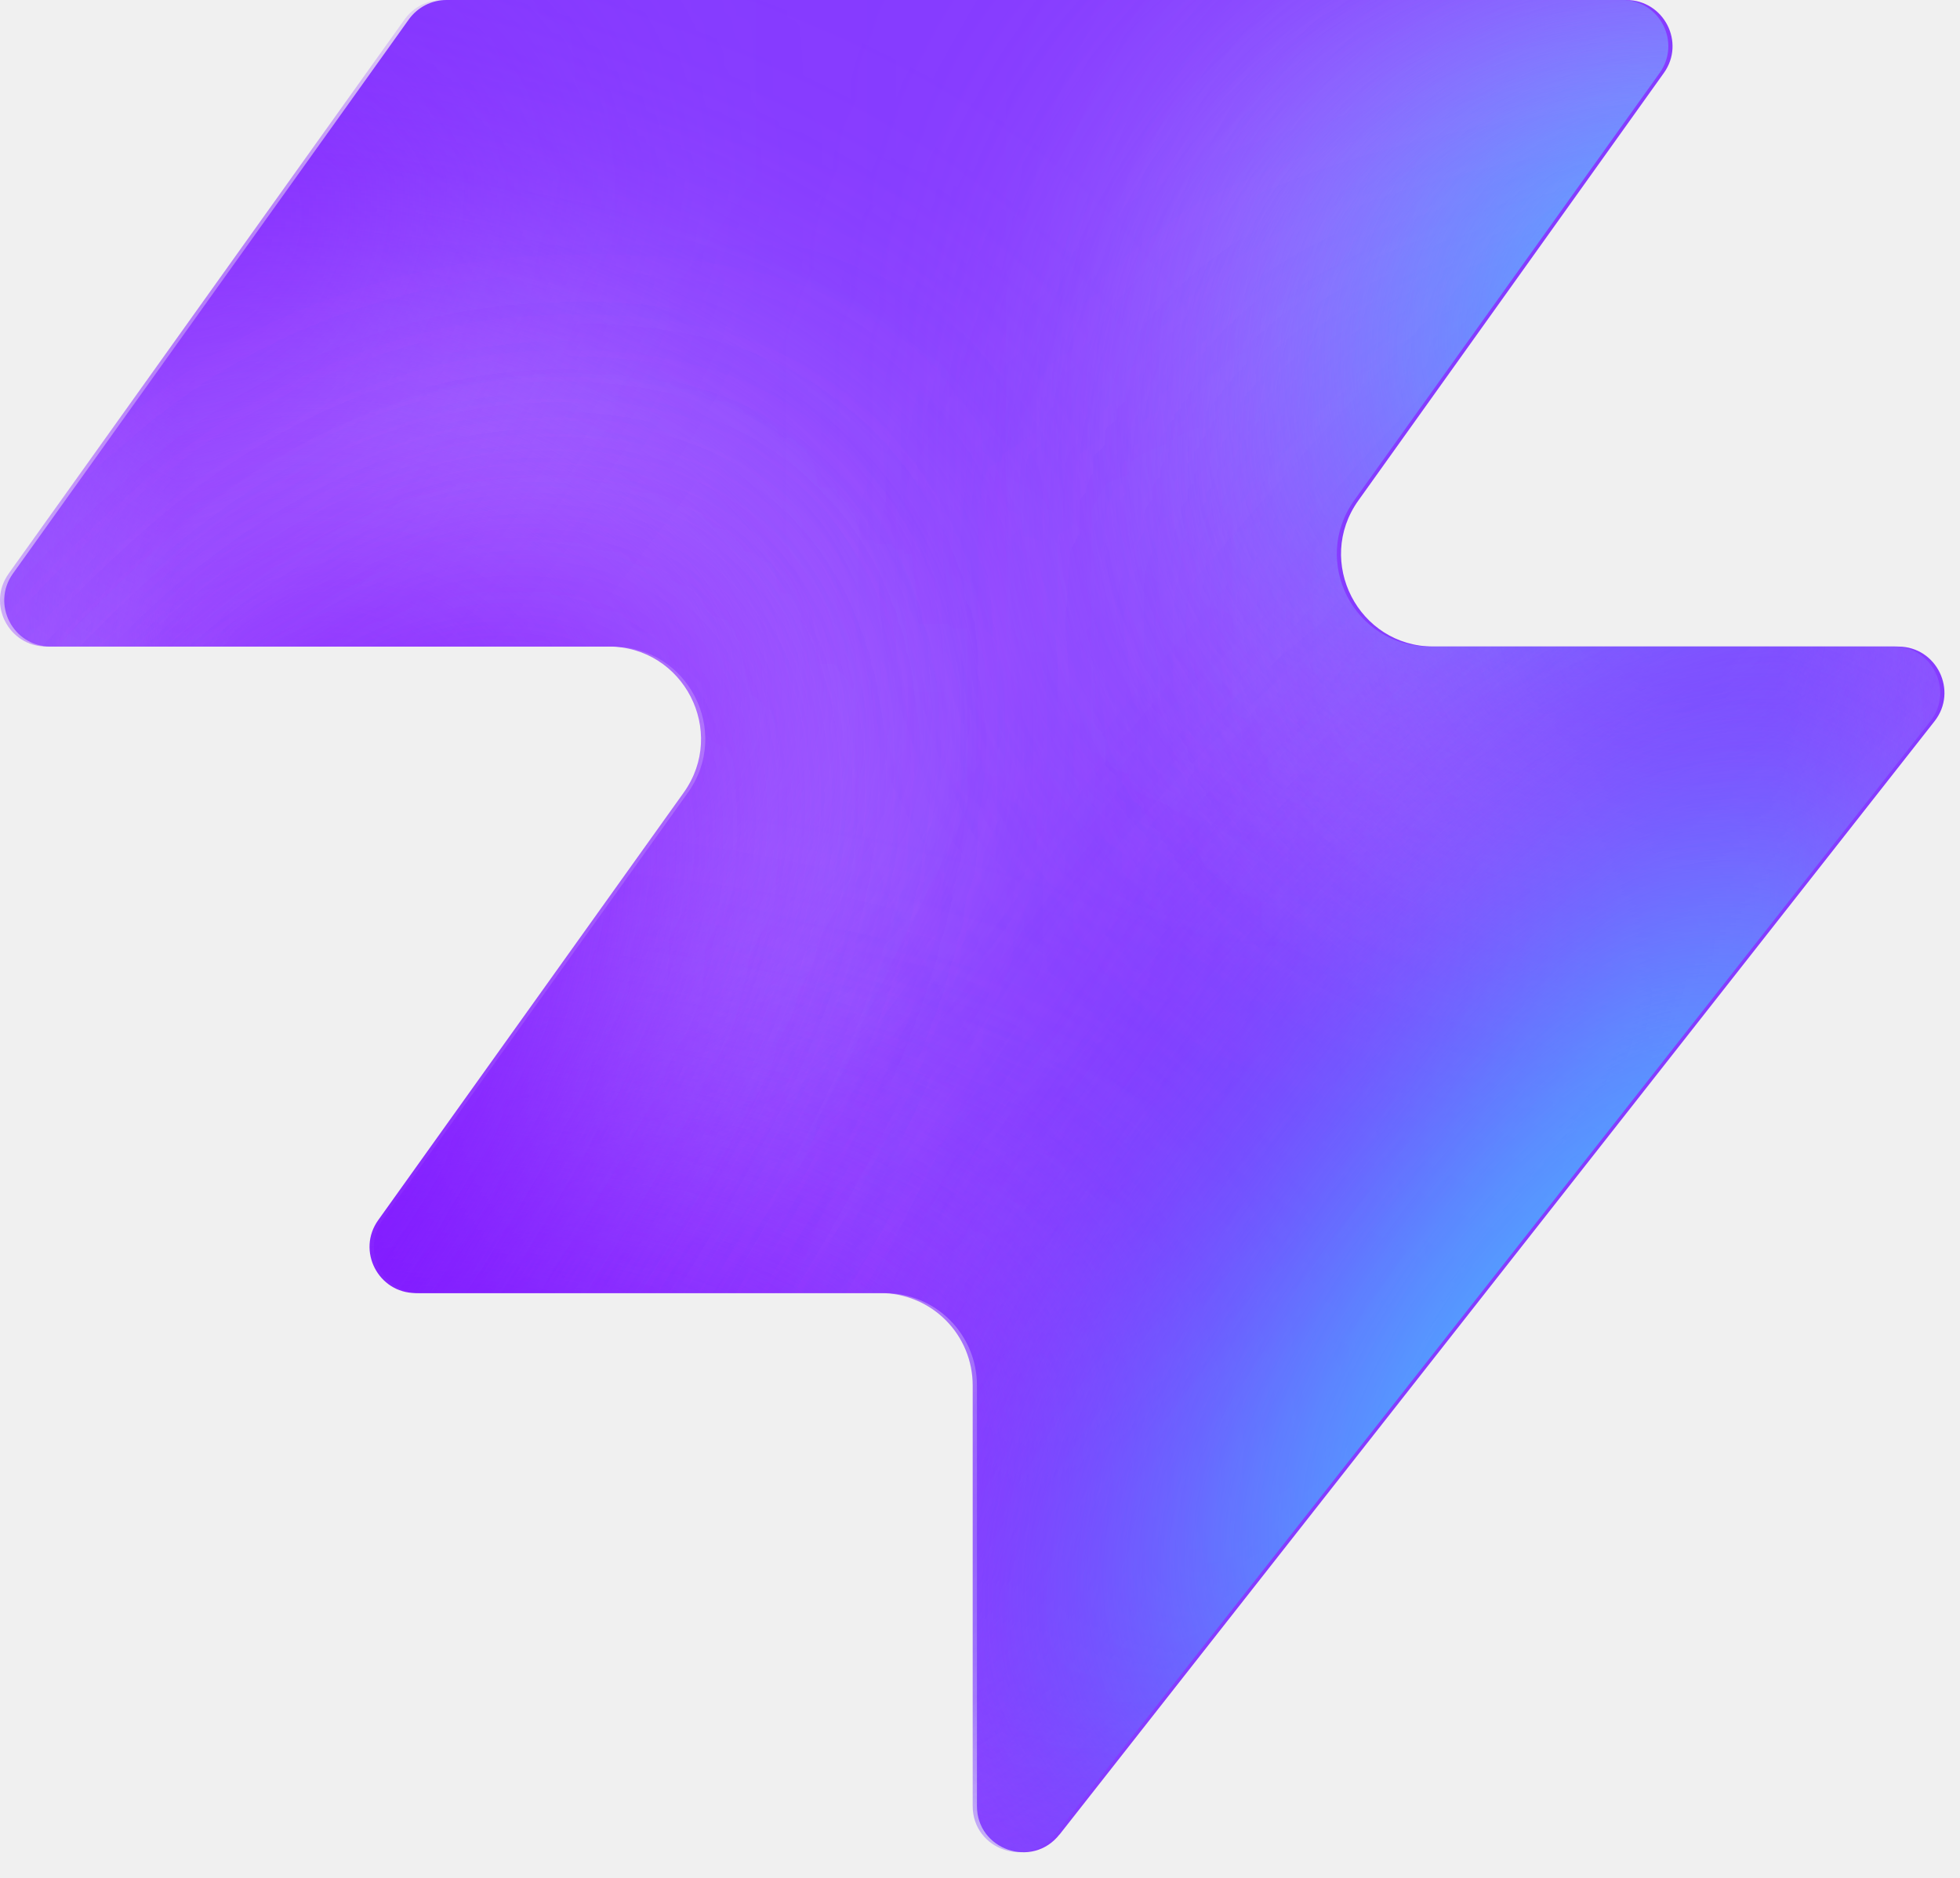
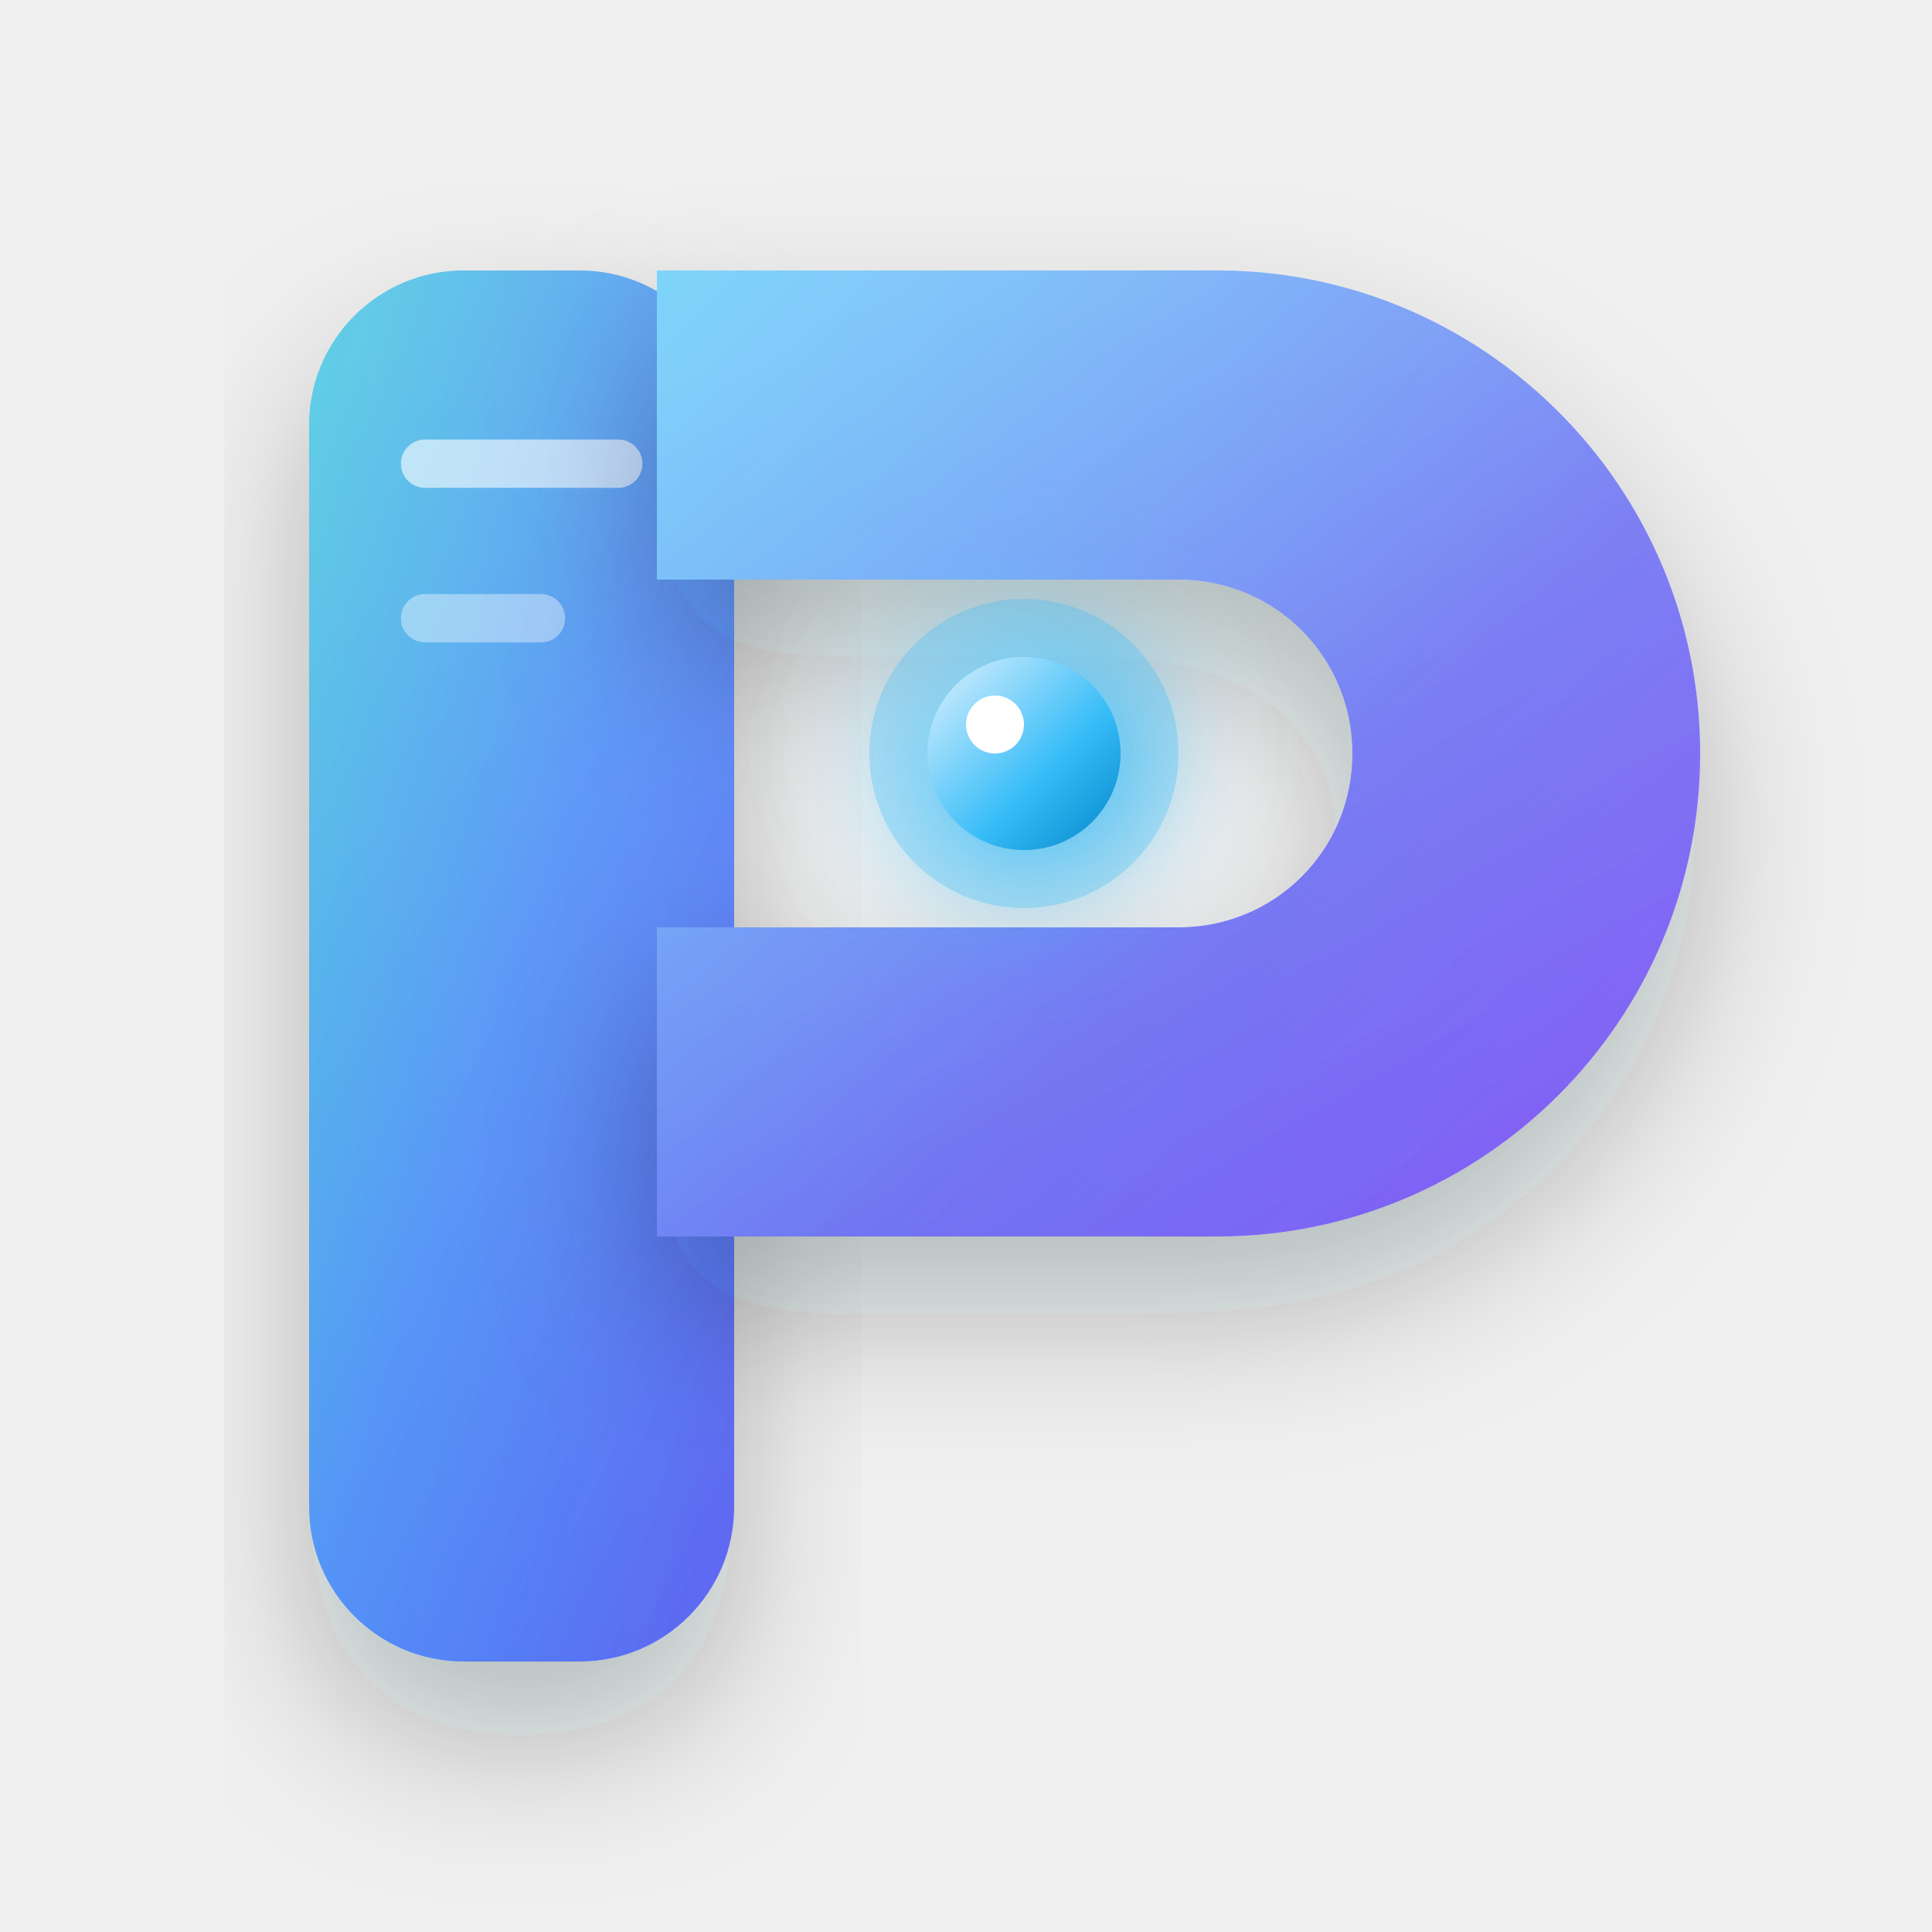
- <svg xmlns="http://www.w3.org/2000/svg" width="48" height="46" fill="none" viewBox="0 0 48 46">
-   <path fill="#863bff" d="M25.946 44.938c-.664.845-2.021.375-2.021-.698V33.937a2.26 2.26 0 0 0-2.262-2.262H10.287c-.92 0-1.456-1.04-.92-1.788l7.48-10.471c1.07-1.497 0-3.578-1.842-3.578H1.237c-.92 0-1.456-1.04-.92-1.788L10.013.474c.214-.297.556-.474.92-.474h28.894c.92 0 1.456 1.04.92 1.788l-7.48 10.471c-1.07 1.498 0 3.579 1.842 3.579h11.377c.943 0 1.473 1.088.89 1.83L25.947 44.94z" style="fill:#863bff;fill:color(display-p3 .525 .23 1);fill-opacity:1" />
-   <mask id="a" width="48" height="46" x="0" y="0" maskUnits="userSpaceOnUse" style="mask-type:alpha">
-     <path fill="#000" d="M25.842 44.938c-.664.844-2.021.375-2.021-.698V33.937a2.26 2.26 0 0 0-2.262-2.262H10.183c-.92 0-1.456-1.04-.92-1.788l7.48-10.471c1.07-1.498 0-3.579-1.842-3.579H1.133c-.92 0-1.456-1.04-.92-1.787L9.91.473c.214-.297.556-.474.92-.474h28.894c.92 0 1.456 1.04.92 1.788l-7.48 10.471c-1.07 1.498 0 3.578 1.842 3.578h11.377c.943 0 1.473 1.088.89 1.832L25.843 44.94z" style="fill:#000;fill-opacity:1" />
-   </mask>
-   <g mask="url(#a)">
-     <g filter="url(#b)">
-       <ellipse cx="5.508" cy="14.704" fill="#ede6ff" rx="5.508" ry="14.704" style="fill:#ede6ff;fill:color(display-p3 .927 .903 1);fill-opacity:1" transform="matrix(.00324 1 1 -.00324 -4.47 31.516)" />
-     </g>
-     <g filter="url(#c)">
-       <ellipse cx="10.399" cy="29.851" fill="#ede6ff" rx="10.399" ry="29.851" style="fill:#ede6ff;fill:color(display-p3 .927 .903 1);fill-opacity:1" transform="matrix(.00324 1 1 -.00324 -39.328 7.883)" />
-     </g>
-     <g filter="url(#d)">
-       <ellipse cx="5.508" cy="30.487" fill="#7e14ff" rx="5.508" ry="30.487" style="fill:#7e14ff;fill:color(display-p3 .492 .077 1);fill-opacity:1" transform="rotate(89.814 -25.913 -14.639)scale(1 -1)" />
-     </g>
-     <g filter="url(#e)">
-       <ellipse cx="5.508" cy="30.599" fill="#7e14ff" rx="5.508" ry="30.599" style="fill:#7e14ff;fill:color(display-p3 .492 .077 1);fill-opacity:1" transform="rotate(89.814 -32.644 -3.334)scale(1 -1)" />
-     </g>
-     <g filter="url(#f)">
-       <ellipse cx="5.508" cy="30.599" fill="#7e14ff" rx="5.508" ry="30.599" style="fill:#7e14ff;fill:color(display-p3 .492 .077 1);fill-opacity:1" transform="matrix(.00324 1 1 -.00324 -34.34 30.47)" />
-     </g>
-     <g filter="url(#g)">
-       <ellipse cx="14.072" cy="22.078" fill="#ede6ff" rx="14.072" ry="22.078" style="fill:#ede6ff;fill:color(display-p3 .927 .903 1);fill-opacity:1" transform="rotate(93.35 24.506 48.493)scale(-1 1)" />
-     </g>
-     <g filter="url(#h)">
-       <ellipse cx="3.47" cy="21.501" fill="#7e14ff" rx="3.47" ry="21.501" style="fill:#7e14ff;fill:color(display-p3 .492 .077 1);fill-opacity:1" transform="rotate(89.009 28.708 47.59)scale(-1 1)" />
-     </g>
-     <g filter="url(#i)">
-       <ellipse cx="3.47" cy="21.501" fill="#7e14ff" rx="3.47" ry="21.501" style="fill:#7e14ff;fill:color(display-p3 .492 .077 1);fill-opacity:1" transform="rotate(89.009 28.708 47.59)scale(-1 1)" />
-     </g>
-     <g filter="url(#j)">
-       <ellipse cx=".387" cy="8.972" fill="#7e14ff" rx="4.407" ry="29.108" style="fill:#7e14ff;fill:color(display-p3 .492 .077 1);fill-opacity:1" transform="rotate(39.51 .387 8.972)" />
-     </g>
-     <g filter="url(#k)">
-       <ellipse cx="47.523" cy="-6.092" fill="#7e14ff" rx="4.407" ry="29.108" style="fill:#7e14ff;fill:color(display-p3 .492 .077 1);fill-opacity:1" transform="rotate(37.892 47.523 -6.092)" />
-     </g>
-     <g filter="url(#l)">
-       <ellipse cx="41.412" cy="6.333" fill="#47bfff" rx="5.971" ry="9.665" style="fill:#47bfff;fill:color(display-p3 .28 .748 1);fill-opacity:1" transform="rotate(37.892 41.412 6.333)" />
-     </g>
-     <g filter="url(#m)">
-       <ellipse cx="-1.879" cy="38.332" fill="#7e14ff" rx="4.407" ry="29.108" style="fill:#7e14ff;fill:color(display-p3 .492 .077 1);fill-opacity:1" transform="rotate(37.892 -1.88 38.332)" />
-     </g>
-     <g filter="url(#n)">
-       <ellipse cx="-1.879" cy="38.332" fill="#7e14ff" rx="4.407" ry="29.108" style="fill:#7e14ff;fill:color(display-p3 .492 .077 1);fill-opacity:1" transform="rotate(37.892 -1.88 38.332)" />
-     </g>
-     <g filter="url(#o)">
-       <ellipse cx="35.651" cy="29.907" fill="#7e14ff" rx="4.407" ry="29.108" style="fill:#7e14ff;fill:color(display-p3 .492 .077 1);fill-opacity:1" transform="rotate(37.892 35.651 29.907)" />
-     </g>
-     <g filter="url(#p)">
-       <ellipse cx="38.418" cy="32.4" fill="#47bfff" rx="5.971" ry="15.297" style="fill:#47bfff;fill:color(display-p3 .28 .748 1);fill-opacity:1" transform="rotate(37.892 38.418 32.4)" />
-     </g>
-   </g>
+ <svg xmlns="http://www.w3.org/2000/svg" viewBox="0 0 100 100" fill="none">
  <defs>
-     <filter id="b" width="60.045" height="41.654" x="-19.77" y="16.149" color-interpolation-filters="sRGB" filterUnits="userSpaceOnUse">
-       <feFlood flood-opacity="0" result="BackgroundImageFix" />
-       <feBlend in="SourceGraphic" in2="BackgroundImageFix" result="shape" />
-       <feGaussianBlur result="effect1_foregroundBlur_2002_17158" stdDeviation="7.659" />
+     <linearGradient id="pointify-stem-grad" x1="0%" y1="0%" x2="100%" y2="100%">
+       <stop offset="0%" stop-color="#06B6D4" />
+       <stop offset="50%" stop-color="#3B82F6" />
+       <stop offset="100%" stop-color="#6366F1" />
+     </linearGradient>
+     <linearGradient id="pointify-loop-grad" x1="0%" y1="0%" x2="100%" y2="100%">
+       <stop offset="0%" stop-color="#38BDF8" />
+       <stop offset="60%" stop-color="#6366F1" />
+       <stop offset="100%" stop-color="#8B5CF6" />
+     </linearGradient>
+     <linearGradient id="pointify-point-grad" x1="0%" y1="0%" x2="100%" y2="100%">
+       <stop offset="0%" stop-color="#E0F2FE" />
+       <stop offset="60%" stop-color="#38BDF8" />
+       <stop offset="100%" stop-color="#0284C7" />
+     </linearGradient>
+     <linearGradient id="pointify-card-surface" x1="20%" y1="0%" x2="80%" y2="100%">
+       <stop offset="0%" stop-color="#FFFFFF" stop-opacity="0.35" />
+       <stop offset="100%" stop-color="#FFFFFF" stop-opacity="0.0" />
+     </linearGradient>
+     <filter id="pointify-shadow" x="-20%" y="-20%" width="150%" height="150%" color-interpolation-filters="sRGB">
+       <feDropShadow dx="0" dy="4" stdDeviation="4" flood-color="#0F172A" flood-opacity="0.25" />
    </filter>
-     <filter id="c" width="90.34" height="51.437" x="-54.613" y="-7.533" color-interpolation-filters="sRGB" filterUnits="userSpaceOnUse">
-       <feFlood flood-opacity="0" result="BackgroundImageFix" />
-       <feBlend in="SourceGraphic" in2="BackgroundImageFix" result="shape" />
-       <feGaussianBlur result="effect1_foregroundBlur_2002_17158" stdDeviation="7.659" />
-     </filter>
-     <filter id="d" width="79.355" height="29.4" x="-49.64" y="2.03" color-interpolation-filters="sRGB" filterUnits="userSpaceOnUse">
-       <feFlood flood-opacity="0" result="BackgroundImageFix" />
-       <feBlend in="SourceGraphic" in2="BackgroundImageFix" result="shape" />
-       <feGaussianBlur result="effect1_foregroundBlur_2002_17158" stdDeviation="4.596" />
-     </filter>
-     <filter id="e" width="79.579" height="29.4" x="-45.045" y="20.029" color-interpolation-filters="sRGB" filterUnits="userSpaceOnUse">
-       <feFlood flood-opacity="0" result="BackgroundImageFix" />
-       <feBlend in="SourceGraphic" in2="BackgroundImageFix" result="shape" />
-       <feGaussianBlur result="effect1_foregroundBlur_2002_17158" stdDeviation="4.596" />
-     </filter>
-     <filter id="f" width="79.579" height="29.4" x="-43.513" y="21.178" color-interpolation-filters="sRGB" filterUnits="userSpaceOnUse">
-       <feFlood flood-opacity="0" result="BackgroundImageFix" />
-       <feBlend in="SourceGraphic" in2="BackgroundImageFix" result="shape" />
-       <feGaussianBlur result="effect1_foregroundBlur_2002_17158" stdDeviation="4.596" />
-     </filter>
-     <filter id="g" width="74.749" height="58.852" x="15.756" y="-17.901" color-interpolation-filters="sRGB" filterUnits="userSpaceOnUse">
-       <feFlood flood-opacity="0" result="BackgroundImageFix" />
-       <feBlend in="SourceGraphic" in2="BackgroundImageFix" result="shape" />
-       <feGaussianBlur result="effect1_foregroundBlur_2002_17158" stdDeviation="7.659" />
-     </filter>
-     <filter id="h" width="61.377" height="25.362" x="23.548" y="2.284" color-interpolation-filters="sRGB" filterUnits="userSpaceOnUse">
-       <feFlood flood-opacity="0" result="BackgroundImageFix" />
-       <feBlend in="SourceGraphic" in2="BackgroundImageFix" result="shape" />
-       <feGaussianBlur result="effect1_foregroundBlur_2002_17158" stdDeviation="4.596" />
-     </filter>
-     <filter id="i" width="61.377" height="25.362" x="23.548" y="2.284" color-interpolation-filters="sRGB" filterUnits="userSpaceOnUse">
-       <feFlood flood-opacity="0" result="BackgroundImageFix" />
-       <feBlend in="SourceGraphic" in2="BackgroundImageFix" result="shape" />
-       <feGaussianBlur result="effect1_foregroundBlur_2002_17158" stdDeviation="4.596" />
-     </filter>
-     <filter id="j" width="56.045" height="63.649" x="-27.636" y="-22.853" color-interpolation-filters="sRGB" filterUnits="userSpaceOnUse">
-       <feFlood flood-opacity="0" result="BackgroundImageFix" />
-       <feBlend in="SourceGraphic" in2="BackgroundImageFix" result="shape" />
-       <feGaussianBlur result="effect1_foregroundBlur_2002_17158" stdDeviation="4.596" />
-     </filter>
-     <filter id="k" width="54.814" height="64.646" x="20.116" y="-38.415" color-interpolation-filters="sRGB" filterUnits="userSpaceOnUse">
-       <feFlood flood-opacity="0" result="BackgroundImageFix" />
-       <feBlend in="SourceGraphic" in2="BackgroundImageFix" result="shape" />
-       <feGaussianBlur result="effect1_foregroundBlur_2002_17158" stdDeviation="4.596" />
-     </filter>
-     <filter id="l" width="33.541" height="35.313" x="24.641" y="-11.323" color-interpolation-filters="sRGB" filterUnits="userSpaceOnUse">
-       <feFlood flood-opacity="0" result="BackgroundImageFix" />
-       <feBlend in="SourceGraphic" in2="BackgroundImageFix" result="shape" />
-       <feGaussianBlur result="effect1_foregroundBlur_2002_17158" stdDeviation="4.596" />
-     </filter>
-     <filter id="m" width="54.814" height="64.646" x="-29.286" y="6.009" color-interpolation-filters="sRGB" filterUnits="userSpaceOnUse">
-       <feFlood flood-opacity="0" result="BackgroundImageFix" />
-       <feBlend in="SourceGraphic" in2="BackgroundImageFix" result="shape" />
-       <feGaussianBlur result="effect1_foregroundBlur_2002_17158" stdDeviation="4.596" />
-     </filter>
-     <filter id="n" width="54.814" height="64.646" x="-29.286" y="6.009" color-interpolation-filters="sRGB" filterUnits="userSpaceOnUse">
-       <feFlood flood-opacity="0" result="BackgroundImageFix" />
-       <feBlend in="SourceGraphic" in2="BackgroundImageFix" result="shape" />
-       <feGaussianBlur result="effect1_foregroundBlur_2002_17158" stdDeviation="4.596" />
-     </filter>
-     <filter id="o" width="54.814" height="64.646" x="8.244" y="-2.416" color-interpolation-filters="sRGB" filterUnits="userSpaceOnUse">
-       <feFlood flood-opacity="0" result="BackgroundImageFix" />
-       <feBlend in="SourceGraphic" in2="BackgroundImageFix" result="shape" />
-       <feGaussianBlur result="effect1_foregroundBlur_2002_17158" stdDeviation="4.596" />
-     </filter>
-     <filter id="p" width="39.409" height="43.623" x="18.713" y="10.588" color-interpolation-filters="sRGB" filterUnits="userSpaceOnUse">
-       <feFlood flood-opacity="0" result="BackgroundImageFix" />
-       <feBlend in="SourceGraphic" in2="BackgroundImageFix" result="shape" />
-       <feGaussianBlur result="effect1_foregroundBlur_2002_17158" stdDeviation="4.596" />
+     <filter id="pointify-glow" x="-40%" y="-40%" width="180%" height="180%" color-interpolation-filters="sRGB">
+       <feGaussianBlur stdDeviation="3" result="blur" />
+       <feComposite in="SourceGraphic" in2="blur" operator="over" />
    </filter>
  </defs>
+   <g filter="url(#pointify-shadow)">
+     <rect x="16" y="14" width="22" height="72" rx="8" fill="url(#pointify-stem-grad)" />
+     <rect x="16" y="14" width="22" height="72" rx="8" fill="url(#pointify-card-surface)" />
+     <line x1="22" y1="24" x2="32" y2="24" stroke="#FFFFFF" stroke-opacity="0.6" stroke-width="2.5" stroke-linecap="round" />
+     <line x1="22" y1="32" x2="28" y2="32" stroke="#FFFFFF" stroke-opacity="0.4" stroke-width="2.5" stroke-linecap="round" />
+   </g>
+   <g filter="url(#pointify-shadow)">
+     <path d="M34 14 H63 C76.8 14 88 25.2 88 39 C88 52.8 76.8 64 63 64 H34 V48 H61 C66 48 70 44 70 39 C70 34 66 30 61 30 H34 Z" fill="url(#pointify-loop-grad)" />
+     <path d="M34 14 H63 C76.8 14 88 25.2 88 39 C88 52.8 76.8 64 63 64 H34 V48 H61 C66 48 70 44 70 39 C70 34 66 30 61 30 H34 Z" fill="url(#pointify-card-surface)" />
+   </g>
+   <g filter="url(#pointify-glow)">
+     <circle cx="53" cy="39" r="8" fill="#38BDF8" fill-opacity="0.3" />
+     <circle cx="53" cy="39" r="5" fill="url(#pointify-point-grad)" />
+     <circle cx="51.5" cy="37.5" r="1.5" fill="#FFFFFF" />
+   </g>
</svg>
